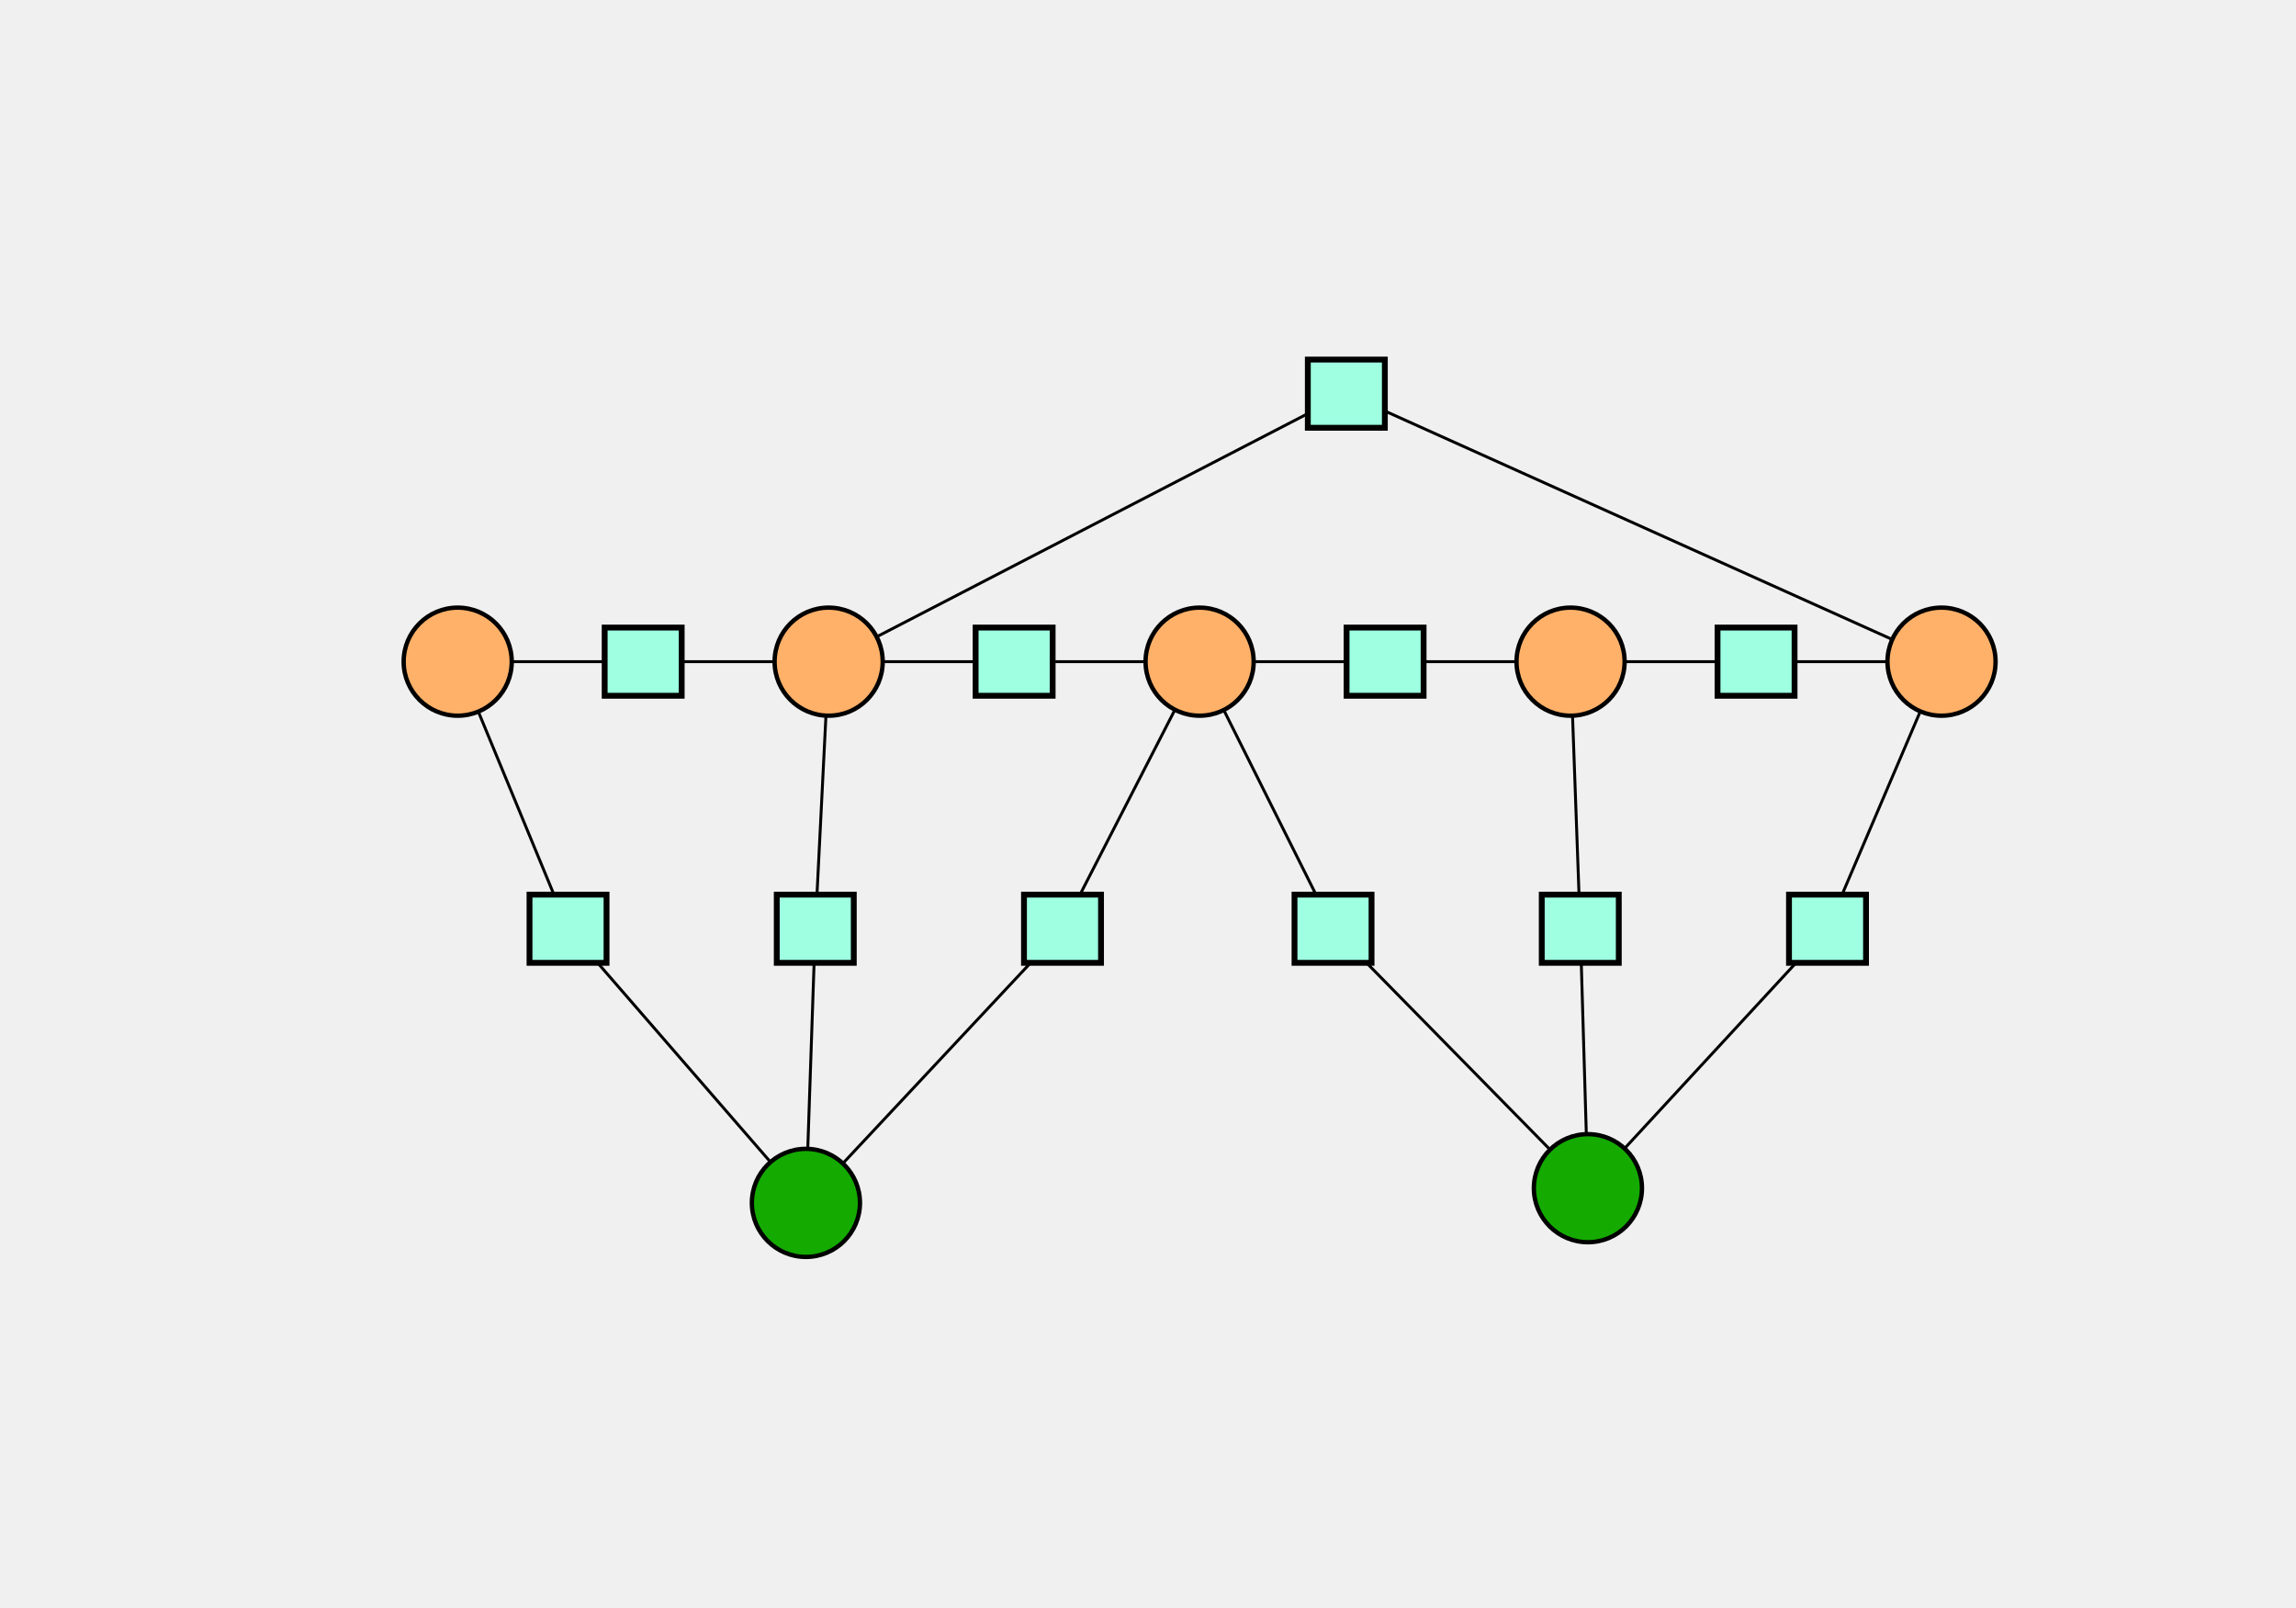
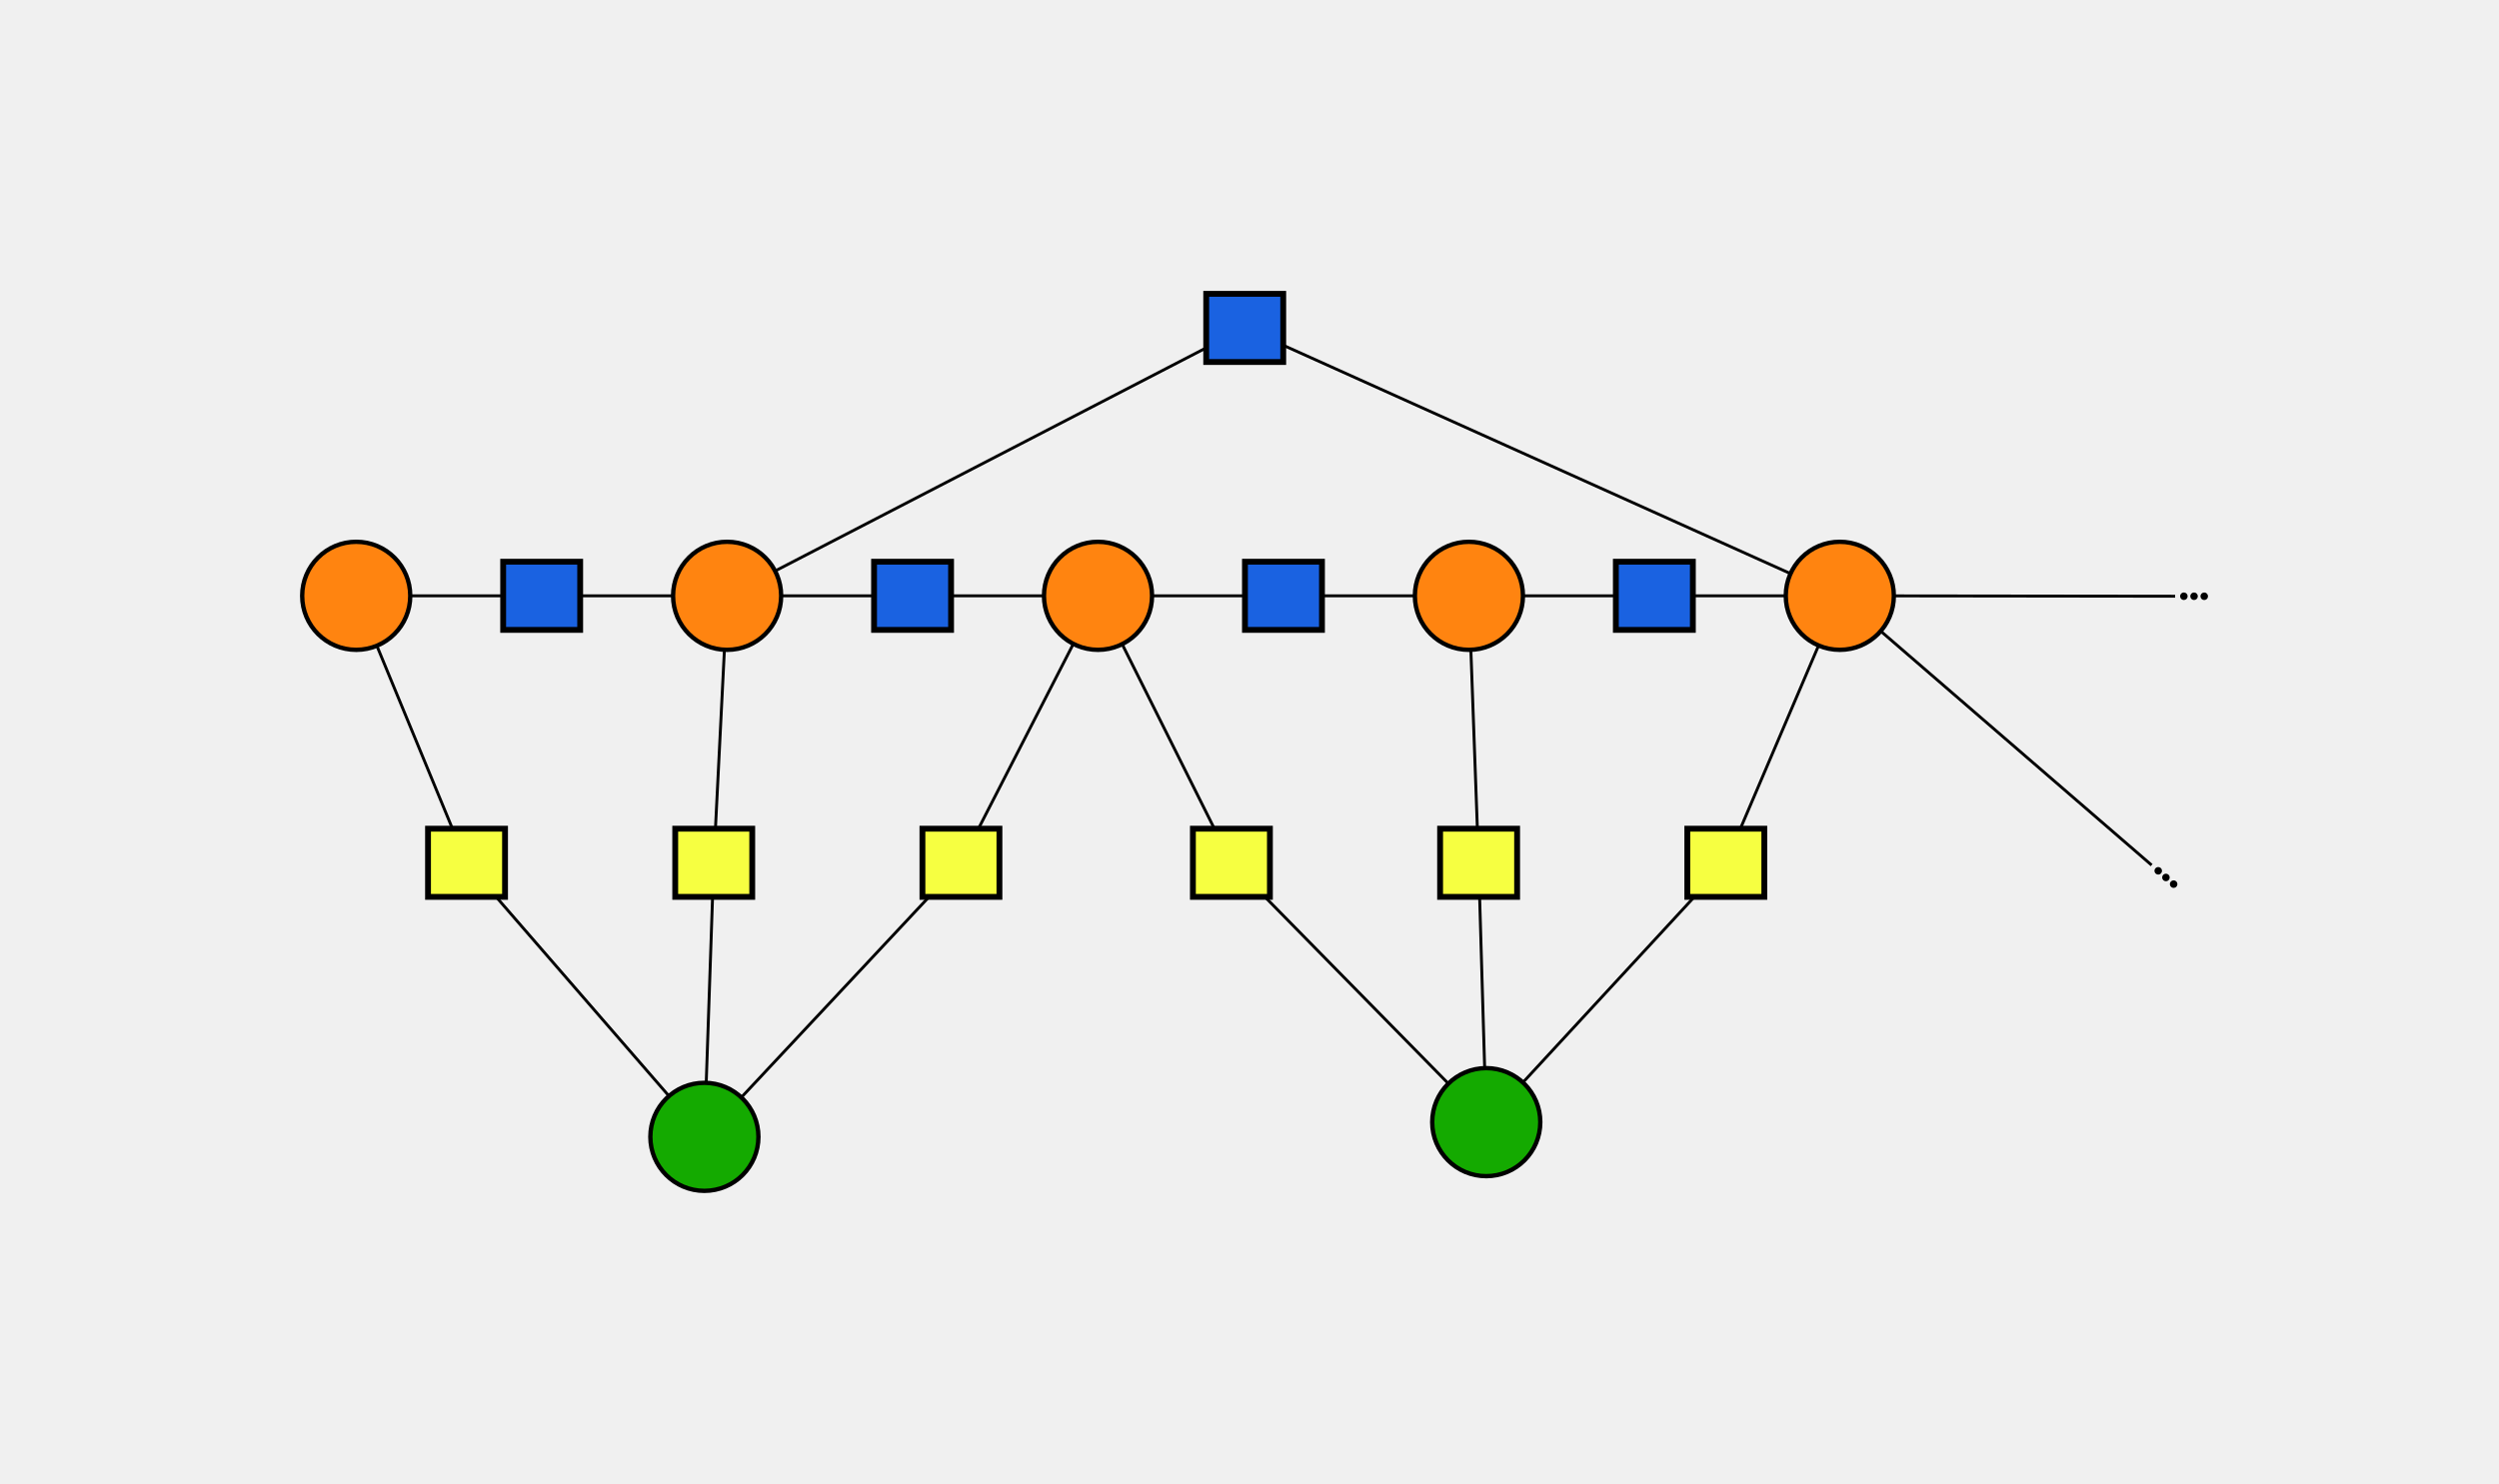
- <svg xmlns="http://www.w3.org/2000/svg" width="788.926" height="552.278" viewBox="0 0 788.926 552.278" id="svg2" version="1.1">
+ <svg xmlns="http://www.w3.org/2000/svg" width="858.813" height="510.116" viewBox="0 0 858.813 510.116" id="svg2" version="1.1">
  <defs id="defs4">
+     <marker orient="auto" refY="0" refX="0" id="marker4605" style="overflow:visible">
+       <g style="fill:#000000;fill-opacity:1;stroke:#000000;stroke-opacity:1" id="g4607">
+         <circle style="fill:#000000;fill-opacity:1;stroke:#000000;stroke-opacity:1" cx="3" cy="0" r="0.8" id="circle4609" />
+         <circle style="fill:#000000;fill-opacity:1;stroke:#000000;stroke-opacity:1" cx="6.5" cy="0" r="0.8" id="circle4611" />
+         <circle style="fill:#000000;fill-opacity:1;stroke:#000000;stroke-opacity:1" cx="10" cy="0" r="0.8" id="circle4613" />
+       </g>
+     </marker>
+     <marker style="overflow:visible" id="InfiniteLineEnd" refX="0" refY="0" orient="auto">
+       <g id="g4516" style="fill:#000000;fill-opacity:1;stroke:#000000;stroke-opacity:1">
+         <circle id="circle4518" r="0.8" cy="0" cx="3" style="fill:#000000;fill-opacity:1;stroke:#000000;stroke-opacity:1" />
+         <circle id="circle4520" r="0.8" cy="0" cx="6.5" style="fill:#000000;fill-opacity:1;stroke:#000000;stroke-opacity:1" />
+         <circle id="circle4522" r="0.8" cy="0" cx="10" style="fill:#000000;fill-opacity:1;stroke:#000000;stroke-opacity:1" />
+       </g>
+     </marker>
    <marker orient="auto" refY="0" refX="0" id="SquareL" style="overflow:visible">
      <path id="path4915" d="M -5,-5 -5,5 5,5 5,-5 -5,-5 Z" style="fill:none;fill-opacity:1;fill-rule:evenodd;stroke:#000000;stroke-width:1pt;stroke-opacity:1" transform="scale(0.8,0.8)" />
    </marker>
    <marker orient="auto" refY="0" refX="0" id="DotL" style="overflow:visible">
      <path id="path4906" d="m -2.5,-1 c 0,2.76 -2.24,5 -5,5 -2.76,0 -5,-2.24 -5,-5 0,-2.76 2.24,-5 5,-5 2.76,0 5,2.24 5,5 z" style="fill:#000000;fill-opacity:1;fill-rule:evenodd;stroke:#000000;stroke-width:1pt;stroke-opacity:1" transform="matrix(0.8,0,0,0.8,5.92,0.8)" />
    </marker>
    <marker orient="auto" refY="0" refX="0" id="EmptyDiamondL" style="overflow:visible">
      <path id="path4951" d="M 0,-7.071 -7.071,0 0,7.071 7.071,0 0,-7.071 Z" style="fill:#ffffff;fill-rule:evenodd;stroke:#000000;stroke-width:1pt;stroke-opacity:1" transform="scale(0.8,0.8)" />
    </marker>
  </defs>
-   <g id="layer1" transform="translate(41.55471,-66.76024)">
+   <g id="layer1" transform="translate(6.704451,-89.31711)">
    <text xml:space="preserve" style="font-style:normal;font-variant:normal;font-weight:normal;font-stretch:normal;font-size:40px;line-height:125%;font-family:Roboto;-inkscape-font-specification:'Roboto, Normal';text-align:center;letter-spacing:0px;word-spacing:0px;writing-mode:lr-tb;text-anchor:middle;fill:#000000;fill-opacity:1;stroke:none;stroke-width:1px;stroke-linecap:butt;stroke-linejoin:miter;stroke-opacity:1" x="63.64" y="321.012" id="text4583">
      <tspan id="tspan4585" x="63.64" y="321.012" />
    </text>
-     <circle style="opacity:1;fill:#ffb169;fill-opacity:1;stroke:#000000;stroke-width:1.5;stroke-miterlimit:4;stroke-dasharray:none;stroke-dashoffset:0;stroke-opacity:1" id="path4533" cx="115.714" cy="294.13" r="18.571" />
-     <flowRoot xml:space="preserve" id="flowRoot4587" style="font-style:normal;font-variant:normal;font-weight:normal;font-stretch:normal;font-size:20px;line-height:125%;font-family:Roboto;-inkscape-font-specification:'Roboto, Normal';text-align:center;letter-spacing:0px;word-spacing:0px;writing-mode:lr-tb;text-anchor:middle;fill:#000000;fill-opacity:1;stroke:none;stroke-width:1px;stroke-linecap:butt;stroke-linejoin:miter;stroke-opacity:1" transform="translate(-11.11168,-532.642)">
+     <circle style="opacity:1;fill:#ff8410;fill-opacity:1;stroke:#000000;stroke-width:1.5;stroke-miterlimit:4;stroke-dasharray:none;stroke-dashoffset:0;stroke-opacity:1" id="path4533" cx="115.714" cy="294.13" r="18.571" />
+     <flowRoot xml:space="preserve" id="flowRoot4587" style="font-style:normal;font-variant:normal;font-weight:normal;font-stretch:normal;font-size:20px;line-height:125%;font-family:Roboto;-inkscape-font-specification:'Roboto, Normal';text-align:center;letter-spacing:0px;word-spacing:0px;writing-mode:lr-tb;text-anchor:middle;fill:#000000;fill-opacity:1;stroke:none;stroke-width:1px;stroke-linecap:butt;stroke-linejoin:miter;stroke-opacity:1" transform="translate(-11.11168,-526.642)">
      <flowRegion id="flowRegion4589">
        <rect id="rect4591" width="121.723" height="52.528" x="65.66" y="814.612" style="font-style:normal;font-variant:normal;font-weight:normal;font-stretch:normal;font-size:20px;line-height:125%;font-family:Roboto;-inkscape-font-specification:'Roboto, Normal';text-align:center;writing-mode:lr-tb;text-anchor:middle" />
      </flowRegion>
      <flowPara id="flowPara4593" style="font-style:normal;font-variant:normal;font-weight:normal;font-stretch:normal;font-size:17.5px;line-height:125%;font-family:Roboto;-inkscape-font-specification:'Roboto, Normal';text-align:center;writing-mode:lr-tb;text-anchor:middle">$x_0$</flowPara>
    </flowRoot>
-     <circle style="opacity:1;fill:#ffb169;fill-opacity:1;stroke:#000000;stroke-width:1.5;stroke-miterlimit:4;stroke-dasharray:none;stroke-dashoffset:0;stroke-opacity:1" id="path4533-1" cx="243.178" cy="294.13" r="18.571" />
-     <flowRoot xml:space="preserve" id="flowRoot4587-0" style="font-style:normal;font-variant:normal;font-weight:normal;font-stretch:normal;font-size:20px;line-height:125%;font-family:Roboto;-inkscape-font-specification:'Roboto, Normal';text-align:center;letter-spacing:0px;word-spacing:0px;writing-mode:lr-tb;text-anchor:middle;fill:#000000;fill-opacity:1;stroke:none;stroke-width:1px;stroke-linecap:butt;stroke-linejoin:miter;stroke-opacity:1" transform="translate(116.8574,-532.642)">
+     <circle style="opacity:1;fill:#ff8410;fill-opacity:1;stroke:#000000;stroke-width:1.5;stroke-miterlimit:4;stroke-dasharray:none;stroke-dashoffset:0;stroke-opacity:1" id="path4533-1" cx="243.178" cy="294.13" r="18.571" />
+     <flowRoot xml:space="preserve" id="flowRoot4587-0" style="font-style:normal;font-variant:normal;font-weight:normal;font-stretch:normal;font-size:20px;line-height:125%;font-family:Roboto;-inkscape-font-specification:'Roboto, Normal';text-align:center;letter-spacing:0px;word-spacing:0px;writing-mode:lr-tb;text-anchor:middle;fill:#000000;fill-opacity:1;stroke:none;stroke-width:1px;stroke-linecap:butt;stroke-linejoin:miter;stroke-opacity:1" transform="translate(116.8574,-526.642)">
      <flowRegion id="flowRegion4589-1">
        <rect id="rect4591-3" width="121.723" height="52.528" x="65.66" y="814.612" style="font-style:normal;font-variant:normal;font-weight:normal;font-stretch:normal;font-size:20px;line-height:125%;font-family:Roboto;-inkscape-font-specification:'Roboto, Normal';text-align:center;writing-mode:lr-tb;text-anchor:middle" />
      </flowRegion>
      <flowPara id="flowPara4593-7" style="font-style:normal;font-variant:normal;font-weight:normal;font-stretch:normal;font-size:17.5px;line-height:125%;font-family:Roboto;-inkscape-font-specification:'Roboto, Normal';text-align:center;writing-mode:lr-tb;text-anchor:middle">$x_1$</flowPara>
    </flowRoot>
-     <circle style="opacity:1;fill:#ffb169;fill-opacity:1;stroke:#000000;stroke-width:1.5;stroke-miterlimit:4;stroke-dasharray:none;stroke-dashoffset:0;stroke-opacity:1" id="path4533-2" cx="370.642" cy="294.13" r="18.571" />
-     <flowRoot xml:space="preserve" id="flowRoot4587-6" style="font-style:normal;font-variant:normal;font-weight:normal;font-stretch:normal;font-size:20px;line-height:125%;font-family:Roboto;-inkscape-font-specification:'Roboto, Normal';text-align:center;letter-spacing:0px;word-spacing:0px;writing-mode:lr-tb;text-anchor:middle;fill:#000000;fill-opacity:1;stroke:none;stroke-width:1px;stroke-linecap:butt;stroke-linejoin:miter;stroke-opacity:1" transform="translate(244.8265,-532.642)">
+     <circle style="opacity:1;fill:#ff8410;fill-opacity:1;stroke:#000000;stroke-width:1.5;stroke-miterlimit:4;stroke-dasharray:none;stroke-dashoffset:0;stroke-opacity:1" id="path4533-2" cx="370.642" cy="294.13" r="18.571" />
+     <flowRoot xml:space="preserve" id="flowRoot4587-6" style="font-style:normal;font-variant:normal;font-weight:normal;font-stretch:normal;font-size:20px;line-height:125%;font-family:Roboto;-inkscape-font-specification:'Roboto, Normal';text-align:center;letter-spacing:0px;word-spacing:0px;writing-mode:lr-tb;text-anchor:middle;fill:#000000;fill-opacity:1;stroke:none;stroke-width:1px;stroke-linecap:butt;stroke-linejoin:miter;stroke-opacity:1" transform="translate(244.8265,-526.642)">
      <flowRegion id="flowRegion4589-4">
        <rect id="rect4591-5" width="121.723" height="52.528" x="65.66" y="814.612" style="font-style:normal;font-variant:normal;font-weight:normal;font-stretch:normal;font-size:20px;line-height:125%;font-family:Roboto;-inkscape-font-specification:'Roboto, Normal';text-align:center;writing-mode:lr-tb;text-anchor:middle" />
      </flowRegion>
      <flowPara id="flowPara4593-2" style="font-style:normal;font-variant:normal;font-weight:normal;font-stretch:normal;font-size:17.5px;line-height:125%;font-family:Roboto;-inkscape-font-specification:'Roboto, Normal';text-align:center;writing-mode:lr-tb;text-anchor:middle">$x_2$</flowPara>
    </flowRoot>
-     <circle style="opacity:1;fill:#ffb169;fill-opacity:1;stroke:#000000;stroke-width:1.5;stroke-miterlimit:4;stroke-dasharray:none;stroke-dashoffset:0;stroke-opacity:1" id="path4533-9" cx="498.106" cy="294.13" r="18.571" />
-     <flowRoot xml:space="preserve" id="flowRoot4587-09" style="font-style:normal;font-variant:normal;font-weight:normal;font-stretch:normal;font-size:20px;line-height:125%;font-family:Roboto;-inkscape-font-specification:'Roboto, Normal';text-align:center;letter-spacing:0px;word-spacing:0px;writing-mode:lr-tb;text-anchor:middle;fill:#000000;fill-opacity:1;stroke:none;stroke-width:1px;stroke-linecap:butt;stroke-linejoin:miter;stroke-opacity:1" transform="translate(371.2804,-532.642)">
+     <circle style="opacity:1;fill:#ff8410;fill-opacity:1;stroke:#000000;stroke-width:1.5;stroke-miterlimit:4;stroke-dasharray:none;stroke-dashoffset:0;stroke-opacity:1" id="path4533-9" cx="498.106" cy="294.13" r="18.571" />
+     <flowRoot xml:space="preserve" id="flowRoot4587-09" style="font-style:normal;font-variant:normal;font-weight:normal;font-stretch:normal;font-size:20px;line-height:125%;font-family:Roboto;-inkscape-font-specification:'Roboto, Normal';text-align:center;letter-spacing:0px;word-spacing:0px;writing-mode:lr-tb;text-anchor:middle;fill:#000000;fill-opacity:1;stroke:none;stroke-width:1px;stroke-linecap:butt;stroke-linejoin:miter;stroke-opacity:1" transform="translate(371.2804,-526.642)">
      <flowRegion id="flowRegion4589-9">
        <rect id="rect4591-4" width="121.723" height="52.528" x="65.66" y="814.612" style="font-style:normal;font-variant:normal;font-weight:normal;font-stretch:normal;font-size:20px;line-height:125%;font-family:Roboto;-inkscape-font-specification:'Roboto, Normal';text-align:center;writing-mode:lr-tb;text-anchor:middle" />
      </flowRegion>
      <flowPara id="flowPara4593-5" style="font-style:normal;font-variant:normal;font-weight:normal;font-stretch:normal;font-size:17.5px;line-height:125%;font-family:Roboto;-inkscape-font-specification:'Roboto, Normal';text-align:center;writing-mode:lr-tb;text-anchor:middle">$x_3$</flowPara>
    </flowRoot>
-     <circle style="opacity:1;fill:#ffb169;fill-opacity:1;stroke:#000000;stroke-width:1.5;stroke-miterlimit:4;stroke-dasharray:none;stroke-dashoffset:0;stroke-opacity:1" id="path4533-0" cx="625.57" cy="294.13" r="18.571" />
-     <flowRoot xml:space="preserve" id="flowRoot4587-3" style="font-style:normal;font-variant:normal;font-weight:normal;font-stretch:normal;font-size:20px;line-height:125%;font-family:Roboto;-inkscape-font-specification:'Roboto, Normal';text-align:center;letter-spacing:0px;word-spacing:0px;writing-mode:lr-tb;text-anchor:middle;fill:#000000;fill-opacity:1;stroke:none;stroke-width:1px;stroke-linecap:butt;stroke-linejoin:miter;stroke-opacity:1" transform="translate(498.7444,-532.642)">
+     <circle style="opacity:1;fill:#ff8410;fill-opacity:1;stroke:#000000;stroke-width:1.5;stroke-miterlimit:4;stroke-dasharray:none;stroke-dashoffset:0;stroke-opacity:1" id="path4533-0" cx="625.57" cy="294.13" r="18.571" />
+     <flowRoot xml:space="preserve" id="flowRoot4587-3" style="font-style:normal;font-variant:normal;font-weight:normal;font-stretch:normal;font-size:20px;line-height:125%;font-family:Roboto;-inkscape-font-specification:'Roboto, Normal';text-align:center;letter-spacing:0px;word-spacing:0px;writing-mode:lr-tb;text-anchor:middle;fill:#000000;fill-opacity:1;stroke:none;stroke-width:1px;stroke-linecap:butt;stroke-linejoin:miter;stroke-opacity:1" transform="translate(498.7444,-526.642)">
      <flowRegion id="flowRegion4589-7">
        <rect id="rect4591-8" width="121.723" height="52.528" x="65.66" y="814.612" style="font-style:normal;font-variant:normal;font-weight:normal;font-stretch:normal;font-size:20px;line-height:125%;font-family:Roboto;-inkscape-font-specification:'Roboto, Normal';text-align:center;writing-mode:lr-tb;text-anchor:middle" />
      </flowRegion>
      <flowPara id="flowPara4593-8" style="font-style:normal;font-variant:normal;font-weight:normal;font-stretch:normal;font-size:17.5px;line-height:125%;font-family:Roboto;-inkscape-font-specification:'Roboto, Normal';text-align:center;writing-mode:lr-tb;text-anchor:middle">$x_4$</flowPara>
    </flowRoot>
-     <rect style="opacity:1;fill:#9effe1;fill-opacity:1;stroke:#000000;stroke-width:2.008;stroke-miterlimit:4;stroke-dasharray:none;stroke-dashoffset:0;stroke-opacity:1" id="rect6391" width="26.466" height="23.435" x="166.213" y="282.412" />
-     <rect style="opacity:1;fill:#9effe1;fill-opacity:1;stroke:#000000;stroke-width:2.008;stroke-miterlimit:4;stroke-dasharray:none;stroke-dashoffset:0;stroke-opacity:1" id="rect6391-0" width="26.466" height="23.435" x="293.677" y="282.412" />
-     <rect style="opacity:1;fill:#9effe1;fill-opacity:1;stroke:#000000;stroke-width:2.008;stroke-miterlimit:4;stroke-dasharray:none;stroke-dashoffset:0;stroke-opacity:1" id="rect6391-4" width="26.466" height="23.435" x="421.141" y="282.412" />
-     <rect style="opacity:1;fill:#9effe1;fill-opacity:1;stroke:#000000;stroke-width:2.008;stroke-miterlimit:4;stroke-dasharray:none;stroke-dashoffset:0;stroke-opacity:1" id="rect6391-6" width="26.466" height="23.435" x="548.606" y="282.412" />
-     <flowRoot xml:space="preserve" id="flowRoot4587-0-7" style="font-style:normal;font-variant:normal;font-weight:normal;font-stretch:normal;font-size:20px;line-height:125%;font-family:Roboto;-inkscape-font-specification:'Roboto, Normal';text-align:center;letter-spacing:0px;word-spacing:0px;writing-mode:lr-tb;text-anchor:middle;fill:#000000;fill-opacity:1;stroke:none;stroke-width:1px;stroke-linecap:butt;stroke-linejoin:miter;stroke-opacity:1" transform="translate(53.28994,-531.9135)">
+     <rect style="opacity:1;fill:#1a62e1;fill-opacity:1;stroke:#000000;stroke-width:2.008;stroke-miterlimit:4;stroke-dasharray:none;stroke-dashoffset:0;stroke-opacity:1" id="rect6391" width="26.466" height="23.435" x="166.213" y="282.412" />
+     <rect style="opacity:1;fill:#1a62e1;fill-opacity:1;stroke:#000000;stroke-width:2.008;stroke-miterlimit:4;stroke-dasharray:none;stroke-dashoffset:0;stroke-opacity:1" id="rect6391-0" width="26.466" height="23.435" x="293.677" y="282.412" />
+     <rect style="opacity:1;fill:#1a62e1;fill-opacity:1;stroke:#000000;stroke-width:2.008;stroke-miterlimit:4;stroke-dasharray:none;stroke-dashoffset:0;stroke-opacity:1" id="rect6391-4" width="26.466" height="23.435" x="421.141" y="282.412" />
+     <rect style="opacity:1;fill:#1a62e1;fill-opacity:1;stroke:#000000;stroke-width:2.008;stroke-miterlimit:4;stroke-dasharray:none;stroke-dashoffset:0;stroke-opacity:1" id="rect6391-6" width="26.466" height="23.435" x="548.606" y="282.412" />
+     <flowRoot xml:space="preserve" id="flowRoot4587-0-7" style="font-style:normal;font-variant:normal;font-weight:normal;font-stretch:normal;font-size:20px;line-height:125%;font-family:Roboto;-inkscape-font-specification:'Roboto, Normal';text-align:center;letter-spacing:0px;word-spacing:0px;writing-mode:lr-tb;text-anchor:middle;fill:#000000;fill-opacity:1;stroke:none;stroke-width:1px;stroke-linecap:butt;stroke-linejoin:miter;stroke-opacity:1" transform="translate(53.28994,-527.9135)">
      <flowRegion id="flowRegion4589-1-6">
        <rect id="rect4591-3-0" width="121.723" height="52.528" x="65.66" y="814.612" style="font-style:normal;font-variant:normal;font-weight:normal;font-stretch:normal;font-size:20px;line-height:125%;font-family:Roboto;-inkscape-font-specification:'Roboto, Normal';text-align:center;writing-mode:lr-tb;text-anchor:middle" />
      </flowRegion>
      <flowPara id="flowPara4593-7-9" style="font-style:normal;font-variant:normal;font-weight:normal;font-stretch:normal;font-size:17.5px;line-height:125%;font-family:Roboto;-inkscape-font-specification:'Roboto, Normal';text-align:center;writing-mode:lr-tb;text-anchor:middle">$u_0$</flowPara>
    </flowRoot>
-     <flowRoot xml:space="preserve" id="flowRoot4587-0-75" style="font-style:normal;font-variant:normal;font-weight:normal;font-stretch:normal;font-size:20px;line-height:125%;font-family:Roboto;-inkscape-font-specification:'Roboto, Normal';text-align:center;letter-spacing:0px;word-spacing:0px;writing-mode:lr-tb;text-anchor:middle;fill:#000000;fill-opacity:1;stroke:none;stroke-width:1px;stroke-linecap:butt;stroke-linejoin:miter;stroke-opacity:1" transform="translate(179.0539,-531.9135)">
+     <flowRoot xml:space="preserve" id="flowRoot4587-0-75" style="font-style:normal;font-variant:normal;font-weight:normal;font-stretch:normal;font-size:20px;line-height:125%;font-family:Roboto;-inkscape-font-specification:'Roboto, Normal';text-align:center;letter-spacing:0px;word-spacing:0px;writing-mode:lr-tb;text-anchor:middle;fill:#000000;fill-opacity:1;stroke:none;stroke-width:1px;stroke-linecap:butt;stroke-linejoin:miter;stroke-opacity:1" transform="translate(179.0539,-527.9135)">
      <flowRegion id="flowRegion4589-1-9">
        <rect id="rect4591-3-7" width="121.723" height="52.528" x="65.66" y="814.612" style="font-style:normal;font-variant:normal;font-weight:normal;font-stretch:normal;font-size:20px;line-height:125%;font-family:Roboto;-inkscape-font-specification:'Roboto, Normal';text-align:center;writing-mode:lr-tb;text-anchor:middle" />
      </flowRegion>
      <flowPara id="flowPara4593-7-8" style="font-style:normal;font-variant:normal;font-weight:normal;font-stretch:normal;font-size:17.5px;line-height:125%;font-family:Roboto;-inkscape-font-specification:'Roboto, Normal';text-align:center;writing-mode:lr-tb;text-anchor:middle">$u_1$</flowPara>
    </flowRoot>
-     <flowRoot xml:space="preserve" id="flowRoot4587-0-5" style="font-style:normal;font-variant:normal;font-weight:normal;font-stretch:normal;font-size:20px;line-height:125%;font-family:Roboto;-inkscape-font-specification:'Roboto, Normal';text-align:center;letter-spacing:0px;word-spacing:0px;writing-mode:lr-tb;text-anchor:middle;fill:#000000;fill-opacity:1;stroke:none;stroke-width:1px;stroke-linecap:butt;stroke-linejoin:miter;stroke-opacity:1" transform="translate(308.3535,-531.9135)">
+     <flowRoot xml:space="preserve" id="flowRoot4587-0-5" style="font-style:normal;font-variant:normal;font-weight:normal;font-stretch:normal;font-size:20px;line-height:125%;font-family:Roboto;-inkscape-font-specification:'Roboto, Normal';text-align:center;letter-spacing:0px;word-spacing:0px;writing-mode:lr-tb;text-anchor:middle;fill:#000000;fill-opacity:1;stroke:none;stroke-width:1px;stroke-linecap:butt;stroke-linejoin:miter;stroke-opacity:1" transform="translate(308.3535,-527.9135)">
      <flowRegion id="flowRegion4589-1-3">
        <rect id="rect4591-3-3" width="121.723" height="52.528" x="65.66" y="814.612" style="font-style:normal;font-variant:normal;font-weight:normal;font-stretch:normal;font-size:20px;line-height:125%;font-family:Roboto;-inkscape-font-specification:'Roboto, Normal';text-align:center;writing-mode:lr-tb;text-anchor:middle" />
      </flowRegion>
      <flowPara id="flowPara4593-7-83" style="font-style:normal;font-variant:normal;font-weight:normal;font-stretch:normal;font-size:17.5px;line-height:125%;font-family:Roboto;-inkscape-font-specification:'Roboto, Normal';text-align:center;writing-mode:lr-tb;text-anchor:middle">$u_2$</flowPara>
    </flowRoot>
-     <flowRoot xml:space="preserve" id="flowRoot4587-0-79" style="font-style:normal;font-variant:normal;font-weight:normal;font-stretch:normal;font-size:20px;line-height:125%;font-family:Roboto;-inkscape-font-specification:'Roboto, Normal';text-align:center;letter-spacing:0px;word-spacing:0px;writing-mode:lr-tb;text-anchor:middle;fill:#000000;fill-opacity:1;stroke:none;stroke-width:1px;stroke-linecap:butt;stroke-linejoin:miter;stroke-opacity:1" transform="translate(433.1073,-531.9135)">
+     <flowRoot xml:space="preserve" id="flowRoot4587-0-79" style="font-style:normal;font-variant:normal;font-weight:normal;font-stretch:normal;font-size:20px;line-height:125%;font-family:Roboto;-inkscape-font-specification:'Roboto, Normal';text-align:center;letter-spacing:0px;word-spacing:0px;writing-mode:lr-tb;text-anchor:middle;fill:#000000;fill-opacity:1;stroke:none;stroke-width:1px;stroke-linecap:butt;stroke-linejoin:miter;stroke-opacity:1" transform="translate(433.1073,-527.9135)">
      <flowRegion id="flowRegion4589-1-37">
        <rect id="rect4591-3-8" width="121.723" height="52.528" x="65.66" y="814.612" style="font-style:normal;font-variant:normal;font-weight:normal;font-stretch:normal;font-size:20px;line-height:125%;font-family:Roboto;-inkscape-font-specification:'Roboto, Normal';text-align:center;writing-mode:lr-tb;text-anchor:middle" />
      </flowRegion>
      <flowPara id="flowPara4593-7-7" style="font-style:normal;font-variant:normal;font-weight:normal;font-stretch:normal;font-size:17.5px;line-height:125%;font-family:Roboto;-inkscape-font-specification:'Roboto, Normal';text-align:center;writing-mode:lr-tb;text-anchor:middle">$u_3$</flowPara>
    </flowRoot>
    <circle style="opacity:1;fill:#14aa00;fill-opacity:1;stroke:#000000;stroke-width:1.5;stroke-miterlimit:4;stroke-dasharray:none;stroke-dashoffset:0;stroke-opacity:1" id="path4533-4" cx="235.366" cy="480.112" r="18.571" />
    <circle style="opacity:1;fill:#14aa00;fill-opacity:1;stroke:#000000;stroke-width:1.5;stroke-miterlimit:4;stroke-dasharray:none;stroke-dashoffset:0;stroke-opacity:1" id="path4533-19" cx="504.066" cy="475.061" r="18.571" />
-     <rect style="opacity:1;fill:#9effe1;fill-opacity:1;stroke:#000000;stroke-width:2.008;stroke-miterlimit:4;stroke-dasharray:none;stroke-dashoffset:0;stroke-opacity:1" id="rect6391-0-7" width="26.466" height="23.435" x="140.392" y="374.188" />
-     <rect style="opacity:1;fill:#9effe1;fill-opacity:1;stroke:#000000;stroke-width:2.008;stroke-miterlimit:4;stroke-dasharray:none;stroke-dashoffset:0;stroke-opacity:1" id="rect6391-0-1" width="26.466" height="23.435" x="225.345" y="374.188" />
-     <rect style="opacity:1;fill:#9effe1;fill-opacity:1;stroke:#000000;stroke-width:2.008;stroke-miterlimit:4;stroke-dasharray:none;stroke-dashoffset:0;stroke-opacity:1" id="rect6391-0-3" width="26.466" height="23.435" x="310.299" y="374.188" />
-     <rect style="opacity:1;fill:#9effe1;fill-opacity:1;stroke:#000000;stroke-width:2.008;stroke-miterlimit:4;stroke-dasharray:none;stroke-dashoffset:0;stroke-opacity:1" id="rect6391-0-8" width="26.466" height="23.435" x="403.253" y="374.188" />
-     <rect style="opacity:1;fill:#9effe1;fill-opacity:1;stroke:#000000;stroke-width:2.008;stroke-miterlimit:4;stroke-dasharray:none;stroke-dashoffset:0;stroke-opacity:1" id="rect6391-0-0" width="26.466" height="23.435" x="488.207" y="374.188" />
-     <rect style="opacity:1;fill:#9effe1;fill-opacity:1;stroke:#000000;stroke-width:2.008;stroke-miterlimit:4;stroke-dasharray:none;stroke-dashoffset:0;stroke-opacity:1" id="rect6391-0-9" width="26.466" height="23.435" x="573.161" y="374.188" />
+     <rect style="opacity:1;fill:#f6ff41;fill-opacity:1;stroke:#000000;stroke-width:2.008;stroke-miterlimit:4;stroke-dasharray:none;stroke-dashoffset:0;stroke-opacity:1" id="rect6391-0-7" width="26.466" height="23.435" x="140.392" y="374.188" />
+     <rect style="opacity:1;fill:#f6ff41;fill-opacity:1;stroke:#000000;stroke-width:2.008;stroke-miterlimit:4;stroke-dasharray:none;stroke-dashoffset:0;stroke-opacity:1" id="rect6391-0-1" width="26.466" height="23.435" x="225.345" y="374.188" />
+     <rect style="opacity:1;fill:#f6ff41;fill-opacity:1;stroke:#000000;stroke-width:2.008;stroke-miterlimit:4;stroke-dasharray:none;stroke-dashoffset:0;stroke-opacity:1" id="rect6391-0-3" width="26.466" height="23.435" x="310.299" y="374.188" />
+     <rect style="opacity:1;fill:#f6ff41;fill-opacity:1;stroke:#000000;stroke-width:2.008;stroke-miterlimit:4;stroke-dasharray:none;stroke-dashoffset:0;stroke-opacity:1" id="rect6391-0-8" width="26.466" height="23.435" x="403.253" y="374.188" />
+     <rect style="opacity:1;fill:#f6ff41;fill-opacity:1;stroke:#000000;stroke-width:2.008;stroke-miterlimit:4;stroke-dasharray:none;stroke-dashoffset:0;stroke-opacity:1" id="rect6391-0-0" width="26.466" height="23.435" x="488.207" y="374.188" />
+     <rect style="opacity:1;fill:#f6ff41;fill-opacity:1;stroke:#000000;stroke-width:2.008;stroke-miterlimit:4;stroke-dasharray:none;stroke-dashoffset:0;stroke-opacity:1" id="rect6391-0-9" width="26.466" height="23.435" x="573.161" y="374.188" />
    <path style="fill:none;fill-rule:evenodd;stroke:#000000;stroke-width:1px;stroke-linecap:butt;stroke-linejoin:miter;stroke-opacity:1" d="m 179.446,294.13 0,0" id="path6685" />
    <path style="fill:none;fill-rule:evenodd;stroke:#000000;stroke-width:1px;stroke-linecap:butt;stroke-linejoin:miter;stroke-opacity:1" d="m 134.286,294.13 31.928,0" id="path6687" />
    <path style="fill:none;fill-rule:evenodd;stroke:#000000;stroke-width:1px;stroke-linecap:butt;stroke-linejoin:miter;stroke-opacity:1" d="m 192.679,294.13 31.928,0" id="path6691" />
    <path style="fill:none;fill-rule:evenodd;stroke:#000000;stroke-width:1px;stroke-linecap:butt;stroke-linejoin:miter;stroke-opacity:1" d="m 261.75,294.13 31.928,0" id="path6693" />
    <path style="fill:none;fill-rule:evenodd;stroke:#000000;stroke-width:1px;stroke-linecap:butt;stroke-linejoin:miter;stroke-opacity:1" d="m 306.91,294.13 0,0" id="path6695" />
    <path style="fill:none;fill-rule:evenodd;stroke:#000000;stroke-width:1px;stroke-linecap:butt;stroke-linejoin:miter;stroke-opacity:1" d="m 320.143,294.13 31.928,0" id="path6697" />
    <path style="fill:none;fill-rule:evenodd;stroke:#000000;stroke-width:1px;stroke-linecap:butt;stroke-linejoin:miter;stroke-opacity:1" d="m 389.214,294.13 31.928,0" id="path6699" />
    <path style="fill:none;fill-rule:evenodd;stroke:#000000;stroke-width:1px;stroke-linecap:butt;stroke-linejoin:miter;stroke-opacity:1" d="m 447.607,294.13 31.928,0" id="path6701" />
    <path style="fill:none;fill-rule:evenodd;stroke:#000000;stroke-width:1px;stroke-linecap:butt;stroke-linejoin:miter;stroke-opacity:1" d="m 516.678,294.13 31.928,0" id="path6703" />
    <path style="fill:none;fill-rule:evenodd;stroke:#000000;stroke-width:1px;stroke-linecap:butt;stroke-linejoin:miter;stroke-opacity:1" d="m 575.071,294.13 31.928,0" id="path6705" />
    <path style="fill:none;fill-rule:evenodd;stroke:#000000;stroke-width:1px;stroke-linecap:butt;stroke-linejoin:miter;stroke-opacity:1" d="m 122.805,311.294 25.98,62.893" id="path6707" />
    <path style="fill:none;fill-rule:evenodd;stroke:#000000;stroke-width:1px;stroke-linecap:butt;stroke-linejoin:miter;stroke-opacity:1" d="m 163.792,397.623 59.403,68.462" id="path6709" />
    <path style="fill:none;fill-rule:evenodd;stroke:#000000;stroke-width:1px;stroke-linecap:butt;stroke-linejoin:miter;stroke-opacity:1" d="m 242.249,312.678 -3.083,61.51" id="path6711" />
    <path style="fill:none;fill-rule:evenodd;stroke:#000000;stroke-width:1px;stroke-linecap:butt;stroke-linejoin:miter;stroke-opacity:1" d="m 238.179,397.623 -2.18,63.929" id="path6713" />
    <path style="fill:none;fill-rule:evenodd;stroke:#000000;stroke-width:1px;stroke-linecap:butt;stroke-linejoin:miter;stroke-opacity:1" d="M 362.161,310.651 329.547,374.188" id="path6715" />
    <path style="fill:none;fill-rule:evenodd;stroke:#000000;stroke-width:1px;stroke-linecap:butt;stroke-linejoin:miter;stroke-opacity:1" d="m 312.566,397.623 -64.51,68.93" id="path6717" />
    <path style="fill:none;fill-rule:evenodd;stroke:#000000;stroke-width:1px;stroke-linecap:butt;stroke-linejoin:miter;stroke-opacity:1" d="m 378.941,310.743 31.691,63.444" id="path6719" />
    <path style="fill:none;fill-rule:evenodd;stroke:#000000;stroke-width:1px;stroke-linecap:butt;stroke-linejoin:miter;stroke-opacity:1" d="m 427.996,397.623 63.055,64.19" id="path6721" />
    <path style="fill:none;fill-rule:evenodd;stroke:#000000;stroke-width:1px;stroke-linecap:butt;stroke-linejoin:miter;stroke-opacity:1" d="m 498.78,312.689 2.234,61.499" id="path6723" />
    <path style="fill:none;fill-rule:evenodd;stroke:#000000;stroke-width:1px;stroke-linecap:butt;stroke-linejoin:miter;stroke-opacity:1" d="m 501.785,397.623 1.734,58.875" id="path6725" />
    <path style="fill:none;fill-rule:evenodd;stroke:#000000;stroke-width:1px;stroke-linecap:butt;stroke-linejoin:miter;stroke-opacity:1" d="M 618.279,311.21 591.396,374.188" id="path6727" />
    <path style="fill:none;fill-rule:evenodd;stroke:#000000;stroke-width:1px;stroke-linecap:butt;stroke-linejoin:miter;stroke-opacity:1" d="m 575.573,397.623 -58.908,63.794" id="path6729" />
-     <flowRoot xml:space="preserve" id="flowRoot4587-0-5-7" style="font-style:normal;font-variant:normal;font-weight:normal;font-stretch:normal;font-size:20px;line-height:125%;font-family:Roboto;-inkscape-font-specification:'Roboto, Normal';text-align:center;letter-spacing:0px;word-spacing:0px;writing-mode:lr-tb;text-anchor:middle;fill:#000000;fill-opacity:1;stroke:none;stroke-width:1px;stroke-linecap:butt;stroke-linejoin:miter;stroke-opacity:1" transform="translate(26.5209,-439.4846)">
+     <flowRoot xml:space="preserve" id="flowRoot4587-0-5-7" style="font-style:normal;font-variant:normal;font-weight:normal;font-stretch:normal;font-size:20px;line-height:125%;font-family:Roboto;-inkscape-font-specification:'Roboto, Normal';text-align:center;letter-spacing:0px;word-spacing:0px;writing-mode:lr-tb;text-anchor:middle;fill:#000000;fill-opacity:1;stroke:none;stroke-width:1px;stroke-linecap:butt;stroke-linejoin:miter;stroke-opacity:1" transform="translate(26.5209,-435.4846)">
      <flowRegion id="flowRegion4589-1-3-9">
        <rect id="rect4591-3-3-9" width="121.723" height="52.528" x="65.66" y="814.612" style="font-style:normal;font-variant:normal;font-weight:normal;font-stretch:normal;font-size:20px;line-height:125%;font-family:Roboto;-inkscape-font-specification:'Roboto, Normal';text-align:center;writing-mode:lr-tb;text-anchor:middle" />
      </flowRegion>
      <flowPara id="flowPara4593-7-83-3" style="font-style:normal;font-variant:normal;font-weight:normal;font-stretch:normal;font-size:17.5px;line-height:125%;font-family:Roboto;-inkscape-font-specification:'Roboto, Normal';text-align:center;writing-mode:lr-tb;text-anchor:middle">$z_0$</flowPara>
    </flowRoot>
-     <flowRoot xml:space="preserve" id="flowRoot4587-0-5-7-2" style="font-style:normal;font-variant:normal;font-weight:normal;font-stretch:normal;font-size:20px;line-height:125%;font-family:Roboto;-inkscape-font-specification:'Roboto, Normal';text-align:center;letter-spacing:0px;word-spacing:0px;writing-mode:lr-tb;text-anchor:middle;fill:#000000;fill-opacity:1;stroke:none;stroke-width:1px;stroke-linecap:butt;stroke-linejoin:miter;stroke-opacity:1" transform="translate(113.394,-439.4846)">
+     <flowRoot xml:space="preserve" id="flowRoot4587-0-5-7-2" style="font-style:normal;font-variant:normal;font-weight:normal;font-stretch:normal;font-size:20px;line-height:125%;font-family:Roboto;-inkscape-font-specification:'Roboto, Normal';text-align:center;letter-spacing:0px;word-spacing:0px;writing-mode:lr-tb;text-anchor:middle;fill:#000000;fill-opacity:1;stroke:none;stroke-width:1px;stroke-linecap:butt;stroke-linejoin:miter;stroke-opacity:1" transform="translate(113.394,-435.4846)">
      <flowRegion id="flowRegion4589-1-3-9-4">
        <rect id="rect4591-3-3-9-3" width="121.723" height="52.528" x="65.66" y="814.612" style="font-style:normal;font-variant:normal;font-weight:normal;font-stretch:normal;font-size:20px;line-height:125%;font-family:Roboto;-inkscape-font-specification:'Roboto, Normal';text-align:center;writing-mode:lr-tb;text-anchor:middle" />
      </flowRegion>
      <flowPara id="flowPara4593-7-83-3-7" style="font-style:normal;font-variant:normal;font-weight:normal;font-stretch:normal;font-size:17.5px;line-height:125%;font-family:Roboto;-inkscape-font-specification:'Roboto, Normal';text-align:center;writing-mode:lr-tb;text-anchor:middle">$z_1$</flowPara>
    </flowRoot>
-     <flowRoot xml:space="preserve" id="flowRoot4587-0-5-7-1" style="font-style:normal;font-variant:normal;font-weight:normal;font-stretch:normal;font-size:20px;line-height:125%;font-family:Roboto;-inkscape-font-specification:'Roboto, Normal';text-align:center;letter-spacing:0px;word-spacing:0px;writing-mode:lr-tb;text-anchor:middle;fill:#000000;fill-opacity:1;stroke:none;stroke-width:1px;stroke-linecap:butt;stroke-linejoin:miter;stroke-opacity:1" transform="translate(197.2367,-439.4846)">
+     <flowRoot xml:space="preserve" id="flowRoot4587-0-5-7-1" style="font-style:normal;font-variant:normal;font-weight:normal;font-stretch:normal;font-size:20px;line-height:125%;font-family:Roboto;-inkscape-font-specification:'Roboto, Normal';text-align:center;letter-spacing:0px;word-spacing:0px;writing-mode:lr-tb;text-anchor:middle;fill:#000000;fill-opacity:1;stroke:none;stroke-width:1px;stroke-linecap:butt;stroke-linejoin:miter;stroke-opacity:1" transform="translate(197.2367,-435.4846)">
      <flowRegion id="flowRegion4589-1-3-9-2">
        <rect id="rect4591-3-3-9-2" width="121.723" height="52.528" x="65.66" y="814.612" style="font-style:normal;font-variant:normal;font-weight:normal;font-stretch:normal;font-size:20px;line-height:125%;font-family:Roboto;-inkscape-font-specification:'Roboto, Normal';text-align:center;writing-mode:lr-tb;text-anchor:middle" />
      </flowRegion>
      <flowPara id="flowPara4593-7-83-3-0" style="font-style:normal;font-variant:normal;font-weight:normal;font-stretch:normal;font-size:17.5px;line-height:125%;font-family:Roboto;-inkscape-font-specification:'Roboto, Normal';text-align:center;writing-mode:lr-tb;text-anchor:middle">$z_2$</flowPara>
    </flowRoot>
-     <flowRoot xml:space="preserve" id="flowRoot4587-0-5-7-21" style="font-style:normal;font-variant:normal;font-weight:normal;font-stretch:normal;font-size:20px;line-height:125%;font-family:Roboto;-inkscape-font-specification:'Roboto, Normal';text-align:center;letter-spacing:0px;word-spacing:0px;writing-mode:lr-tb;text-anchor:middle;fill:#000000;fill-opacity:1;stroke:none;stroke-width:1px;stroke-linecap:butt;stroke-linejoin:miter;stroke-opacity:1" transform="translate(290.1707,-439.4846)">
+     <flowRoot xml:space="preserve" id="flowRoot4587-0-5-7-21" style="font-style:normal;font-variant:normal;font-weight:normal;font-stretch:normal;font-size:20px;line-height:125%;font-family:Roboto;-inkscape-font-specification:'Roboto, Normal';text-align:center;letter-spacing:0px;word-spacing:0px;writing-mode:lr-tb;text-anchor:middle;fill:#000000;fill-opacity:1;stroke:none;stroke-width:1px;stroke-linecap:butt;stroke-linejoin:miter;stroke-opacity:1" transform="translate(290.1707,-435.4846)">
      <flowRegion id="flowRegion4589-1-3-9-7">
        <rect id="rect4591-3-3-9-5" width="121.723" height="52.528" x="65.66" y="814.612" style="font-style:normal;font-variant:normal;font-weight:normal;font-stretch:normal;font-size:20px;line-height:125%;font-family:Roboto;-inkscape-font-specification:'Roboto, Normal';text-align:center;writing-mode:lr-tb;text-anchor:middle" />
      </flowRegion>
      <flowPara id="flowPara4593-7-83-3-1" style="font-style:normal;font-variant:normal;font-weight:normal;font-stretch:normal;font-size:17.5px;line-height:125%;font-family:Roboto;-inkscape-font-specification:'Roboto, Normal';text-align:center;writing-mode:lr-tb;text-anchor:middle">$z_3$</flowPara>
    </flowRoot>
-     <flowRoot xml:space="preserve" id="flowRoot4587-0-5-7-7" style="font-style:normal;font-variant:normal;font-weight:normal;font-stretch:normal;font-size:20px;line-height:125%;font-family:Roboto;-inkscape-font-specification:'Roboto, Normal';text-align:center;letter-spacing:0px;word-spacing:0px;writing-mode:lr-tb;text-anchor:middle;fill:#000000;fill-opacity:1;stroke:none;stroke-width:1px;stroke-linecap:butt;stroke-linejoin:miter;stroke-opacity:1" transform="translate(374.5184,-439.4846)">
+     <flowRoot xml:space="preserve" id="flowRoot4587-0-5-7-7" style="font-style:normal;font-variant:normal;font-weight:normal;font-stretch:normal;font-size:20px;line-height:125%;font-family:Roboto;-inkscape-font-specification:'Roboto, Normal';text-align:center;letter-spacing:0px;word-spacing:0px;writing-mode:lr-tb;text-anchor:middle;fill:#000000;fill-opacity:1;stroke:none;stroke-width:1px;stroke-linecap:butt;stroke-linejoin:miter;stroke-opacity:1" transform="translate(374.5184,-435.4846)">
      <flowRegion id="flowRegion4589-1-3-9-41">
        <rect id="rect4591-3-3-9-7" width="121.723" height="52.528" x="65.66" y="814.612" style="font-style:normal;font-variant:normal;font-weight:normal;font-stretch:normal;font-size:20px;line-height:125%;font-family:Roboto;-inkscape-font-specification:'Roboto, Normal';text-align:center;writing-mode:lr-tb;text-anchor:middle" />
      </flowRegion>
      <flowPara id="flowPara4593-7-83-3-11" style="font-style:normal;font-variant:normal;font-weight:normal;font-stretch:normal;font-size:17.5px;line-height:125%;font-family:Roboto;-inkscape-font-specification:'Roboto, Normal';text-align:center;writing-mode:lr-tb;text-anchor:middle">$z_4$</flowPara>
    </flowRoot>
-     <flowRoot xml:space="preserve" id="flowRoot4587-0-5-7-17" style="font-style:normal;font-variant:normal;font-weight:normal;font-stretch:normal;font-size:20px;line-height:125%;font-family:Roboto;-inkscape-font-specification:'Roboto, Normal';text-align:center;letter-spacing:0px;word-spacing:0px;writing-mode:lr-tb;text-anchor:middle;fill:#000000;fill-opacity:1;stroke:none;stroke-width:1px;stroke-linecap:butt;stroke-linejoin:miter;stroke-opacity:1" transform="translate(459.3713,-439.4846)">
+     <flowRoot xml:space="preserve" id="flowRoot4587-0-5-7-17" style="font-style:normal;font-variant:normal;font-weight:normal;font-stretch:normal;font-size:20px;line-height:125%;font-family:Roboto;-inkscape-font-specification:'Roboto, Normal';text-align:center;letter-spacing:0px;word-spacing:0px;writing-mode:lr-tb;text-anchor:middle;fill:#000000;fill-opacity:1;stroke:none;stroke-width:1px;stroke-linecap:butt;stroke-linejoin:miter;stroke-opacity:1" transform="translate(459.3713,-435.4846)">
      <flowRegion id="flowRegion4589-1-3-9-0">
        <rect id="rect4591-3-3-9-4" width="121.723" height="52.528" x="65.66" y="814.612" style="font-style:normal;font-variant:normal;font-weight:normal;font-stretch:normal;font-size:20px;line-height:125%;font-family:Roboto;-inkscape-font-specification:'Roboto, Normal';text-align:center;writing-mode:lr-tb;text-anchor:middle" />
      </flowRegion>
      <flowPara id="flowPara4593-7-83-3-08" style="font-style:normal;font-variant:normal;font-weight:normal;font-stretch:normal;font-size:17.5px;line-height:125%;font-family:Roboto;-inkscape-font-specification:'Roboto, Normal';text-align:center;writing-mode:lr-tb;text-anchor:middle">$z_5$</flowPara>
    </flowRoot>
-     <flowRoot xml:space="preserve" id="flowRoot4587-0-5-7-5" style="font-style:normal;font-variant:normal;font-weight:normal;font-stretch:normal;font-size:20px;line-height:125%;font-family:Roboto;-inkscape-font-specification:'Roboto, Normal';text-align:center;letter-spacing:0px;word-spacing:0px;writing-mode:lr-tb;text-anchor:middle;fill:#000000;fill-opacity:1;stroke:none;stroke-width:1px;stroke-linecap:butt;stroke-linejoin:miter;stroke-opacity:1" transform="translate(108.8483,-346.5505)">
+     <flowRoot xml:space="preserve" id="flowRoot4587-0-5-7-5" style="font-style:normal;font-variant:normal;font-weight:normal;font-stretch:normal;font-size:20px;line-height:125%;font-family:Roboto;-inkscape-font-specification:'Roboto, Normal';text-align:center;letter-spacing:0px;word-spacing:0px;writing-mode:lr-tb;text-anchor:middle;fill:#000000;fill-opacity:1;stroke:none;stroke-width:1px;stroke-linecap:butt;stroke-linejoin:miter;stroke-opacity:1" transform="translate(108.8483,-340.5505)">
      <flowRegion id="flowRegion4589-1-3-9-1">
        <rect id="rect4591-3-3-9-6" width="121.723" height="52.528" x="65.66" y="814.612" style="font-style:normal;font-variant:normal;font-weight:normal;font-stretch:normal;font-size:20px;line-height:125%;font-family:Roboto;-inkscape-font-specification:'Roboto, Normal';text-align:center;writing-mode:lr-tb;text-anchor:middle" />
      </flowRegion>
      <flowPara id="flowPara4593-7-83-3-6" style="font-style:normal;font-variant:normal;font-weight:normal;font-stretch:normal;font-size:17.5px;line-height:125%;font-family:Roboto;-inkscape-font-specification:'Roboto, Normal';text-align:center;writing-mode:lr-tb;text-anchor:middle">$l_0$</flowPara>
    </flowRoot>
-     <flowRoot xml:space="preserve" id="flowRoot4587-0-5-7-219" style="font-style:normal;font-variant:normal;font-weight:normal;font-stretch:normal;font-size:20px;line-height:125%;font-family:Roboto;-inkscape-font-specification:'Roboto, Normal';text-align:center;letter-spacing:0px;word-spacing:0px;writing-mode:lr-tb;text-anchor:middle;fill:#000000;fill-opacity:1;stroke:none;stroke-width:1px;stroke-linecap:butt;stroke-linejoin:miter;stroke-opacity:1" transform="translate(379.0438,-350.0861)">
+     <flowRoot xml:space="preserve" id="flowRoot4587-0-5-7-219" style="font-style:normal;font-variant:normal;font-weight:normal;font-stretch:normal;font-size:20px;line-height:125%;font-family:Roboto;-inkscape-font-specification:'Roboto, Normal';text-align:center;letter-spacing:0px;word-spacing:0px;writing-mode:lr-tb;text-anchor:middle;fill:#000000;fill-opacity:1;stroke:none;stroke-width:1px;stroke-linecap:butt;stroke-linejoin:miter;stroke-opacity:1" transform="translate(379.0438,-344.0861)">
      <flowRegion id="flowRegion4589-1-3-9-6">
        <rect id="rect4591-3-3-9-48" width="121.723" height="52.528" x="65.66" y="814.612" style="font-style:normal;font-variant:normal;font-weight:normal;font-stretch:normal;font-size:20px;line-height:125%;font-family:Roboto;-inkscape-font-specification:'Roboto, Normal';text-align:center;writing-mode:lr-tb;text-anchor:middle" />
      </flowRegion>
      <flowPara id="flowPara4593-7-83-3-081" style="font-style:normal;font-variant:normal;font-weight:normal;font-stretch:normal;font-size:17.5px;line-height:125%;font-family:Roboto;-inkscape-font-specification:'Roboto, Normal';text-align:center;writing-mode:lr-tb;text-anchor:middle">$l_1$</flowPara>
    </flowRoot>
-     <rect style="opacity:1;fill:#9effe1;fill-opacity:1;stroke:#000000;stroke-width:2.008;stroke-miterlimit:4;stroke-dasharray:none;stroke-dashoffset:0;stroke-opacity:1" id="rect6391-0-02" width="26.466" height="23.435" x="407.825" y="190.321" />
-     <flowRoot xml:space="preserve" id="flowRoot4587-0-75-2" style="font-style:normal;font-variant:normal;font-weight:normal;font-stretch:normal;font-size:20px;line-height:125%;font-family:Roboto;-inkscape-font-specification:'Roboto, Normal';text-align:center;letter-spacing:0px;word-spacing:0px;writing-mode:lr-tb;text-anchor:middle;fill:#000000;fill-opacity:1;stroke:none;stroke-width:1px;stroke-linecap:butt;stroke-linejoin:miter;stroke-opacity:1" transform="translate(293.7062,-624.0042)">
+     <rect style="opacity:1;fill:#1a62e1;fill-opacity:1;stroke:#000000;stroke-width:2.008;stroke-miterlimit:4;stroke-dasharray:none;stroke-dashoffset:0;stroke-opacity:1" id="rect6391-0-02" width="26.466" height="23.435" x="407.825" y="190.321" />
+     <flowRoot xml:space="preserve" id="flowRoot4587-0-75-2" style="font-style:normal;font-variant:normal;font-weight:normal;font-stretch:normal;font-size:20px;line-height:125%;font-family:Roboto;-inkscape-font-specification:'Roboto, Normal';text-align:center;letter-spacing:0px;word-spacing:0px;writing-mode:lr-tb;text-anchor:middle;fill:#000000;fill-opacity:1;stroke:none;stroke-width:1px;stroke-linecap:butt;stroke-linejoin:miter;stroke-opacity:1" transform="translate(293.7062,-620.0042)">
      <flowRegion id="flowRegion4589-1-9-9">
        <rect id="rect4591-3-7-7" width="121.723" height="52.528" x="65.66" y="814.612" style="font-style:normal;font-variant:normal;font-weight:normal;font-stretch:normal;font-size:20px;line-height:125%;font-family:Roboto;-inkscape-font-specification:'Roboto, Normal';text-align:center;writing-mode:lr-tb;text-anchor:middle" />
      </flowRegion>
      <flowPara id="flowPara4593-7-8-5" style="font-style:normal;font-variant:normal;font-weight:normal;font-stretch:normal;font-size:17.5px;line-height:125%;font-family:Roboto;-inkscape-font-specification:'Roboto, Normal';text-align:center;writing-mode:lr-tb;text-anchor:middle">$u_4$</flowPara>
    </flowRoot>
    <path style="fill:none;fill-rule:evenodd;stroke:#000000;stroke-width:1px;stroke-linecap:butt;stroke-linejoin:miter;stroke-opacity:1" d="M 259.671,285.591 407.825,208.89" id="path6896" />
    <path style="fill:none;fill-rule:evenodd;stroke:#000000;stroke-width:1px;stroke-linecap:butt;stroke-linejoin:miter;stroke-opacity:1" d="m 434.29,207.998 174.346,78.507" id="path6898" />
+     <path style="fill:none;fill-rule:evenodd;stroke:#000000;stroke-width:1px;stroke-linecap:butt;stroke-linejoin:miter;stroke-opacity:1;marker-end:url(#InfiniteLineEnd)" d="m 644.142,294.153 96.667,0.121" id="path4273" />
+     <path style="fill:none;fill-rule:evenodd;stroke:#000000;stroke-width:1px;stroke-linecap:butt;stroke-linejoin:miter;stroke-opacity:1;marker-end:url(#marker4605)" d="m 639.624,306.27 93.103,80.433" id="path4275" />
  </g>
</svg>
